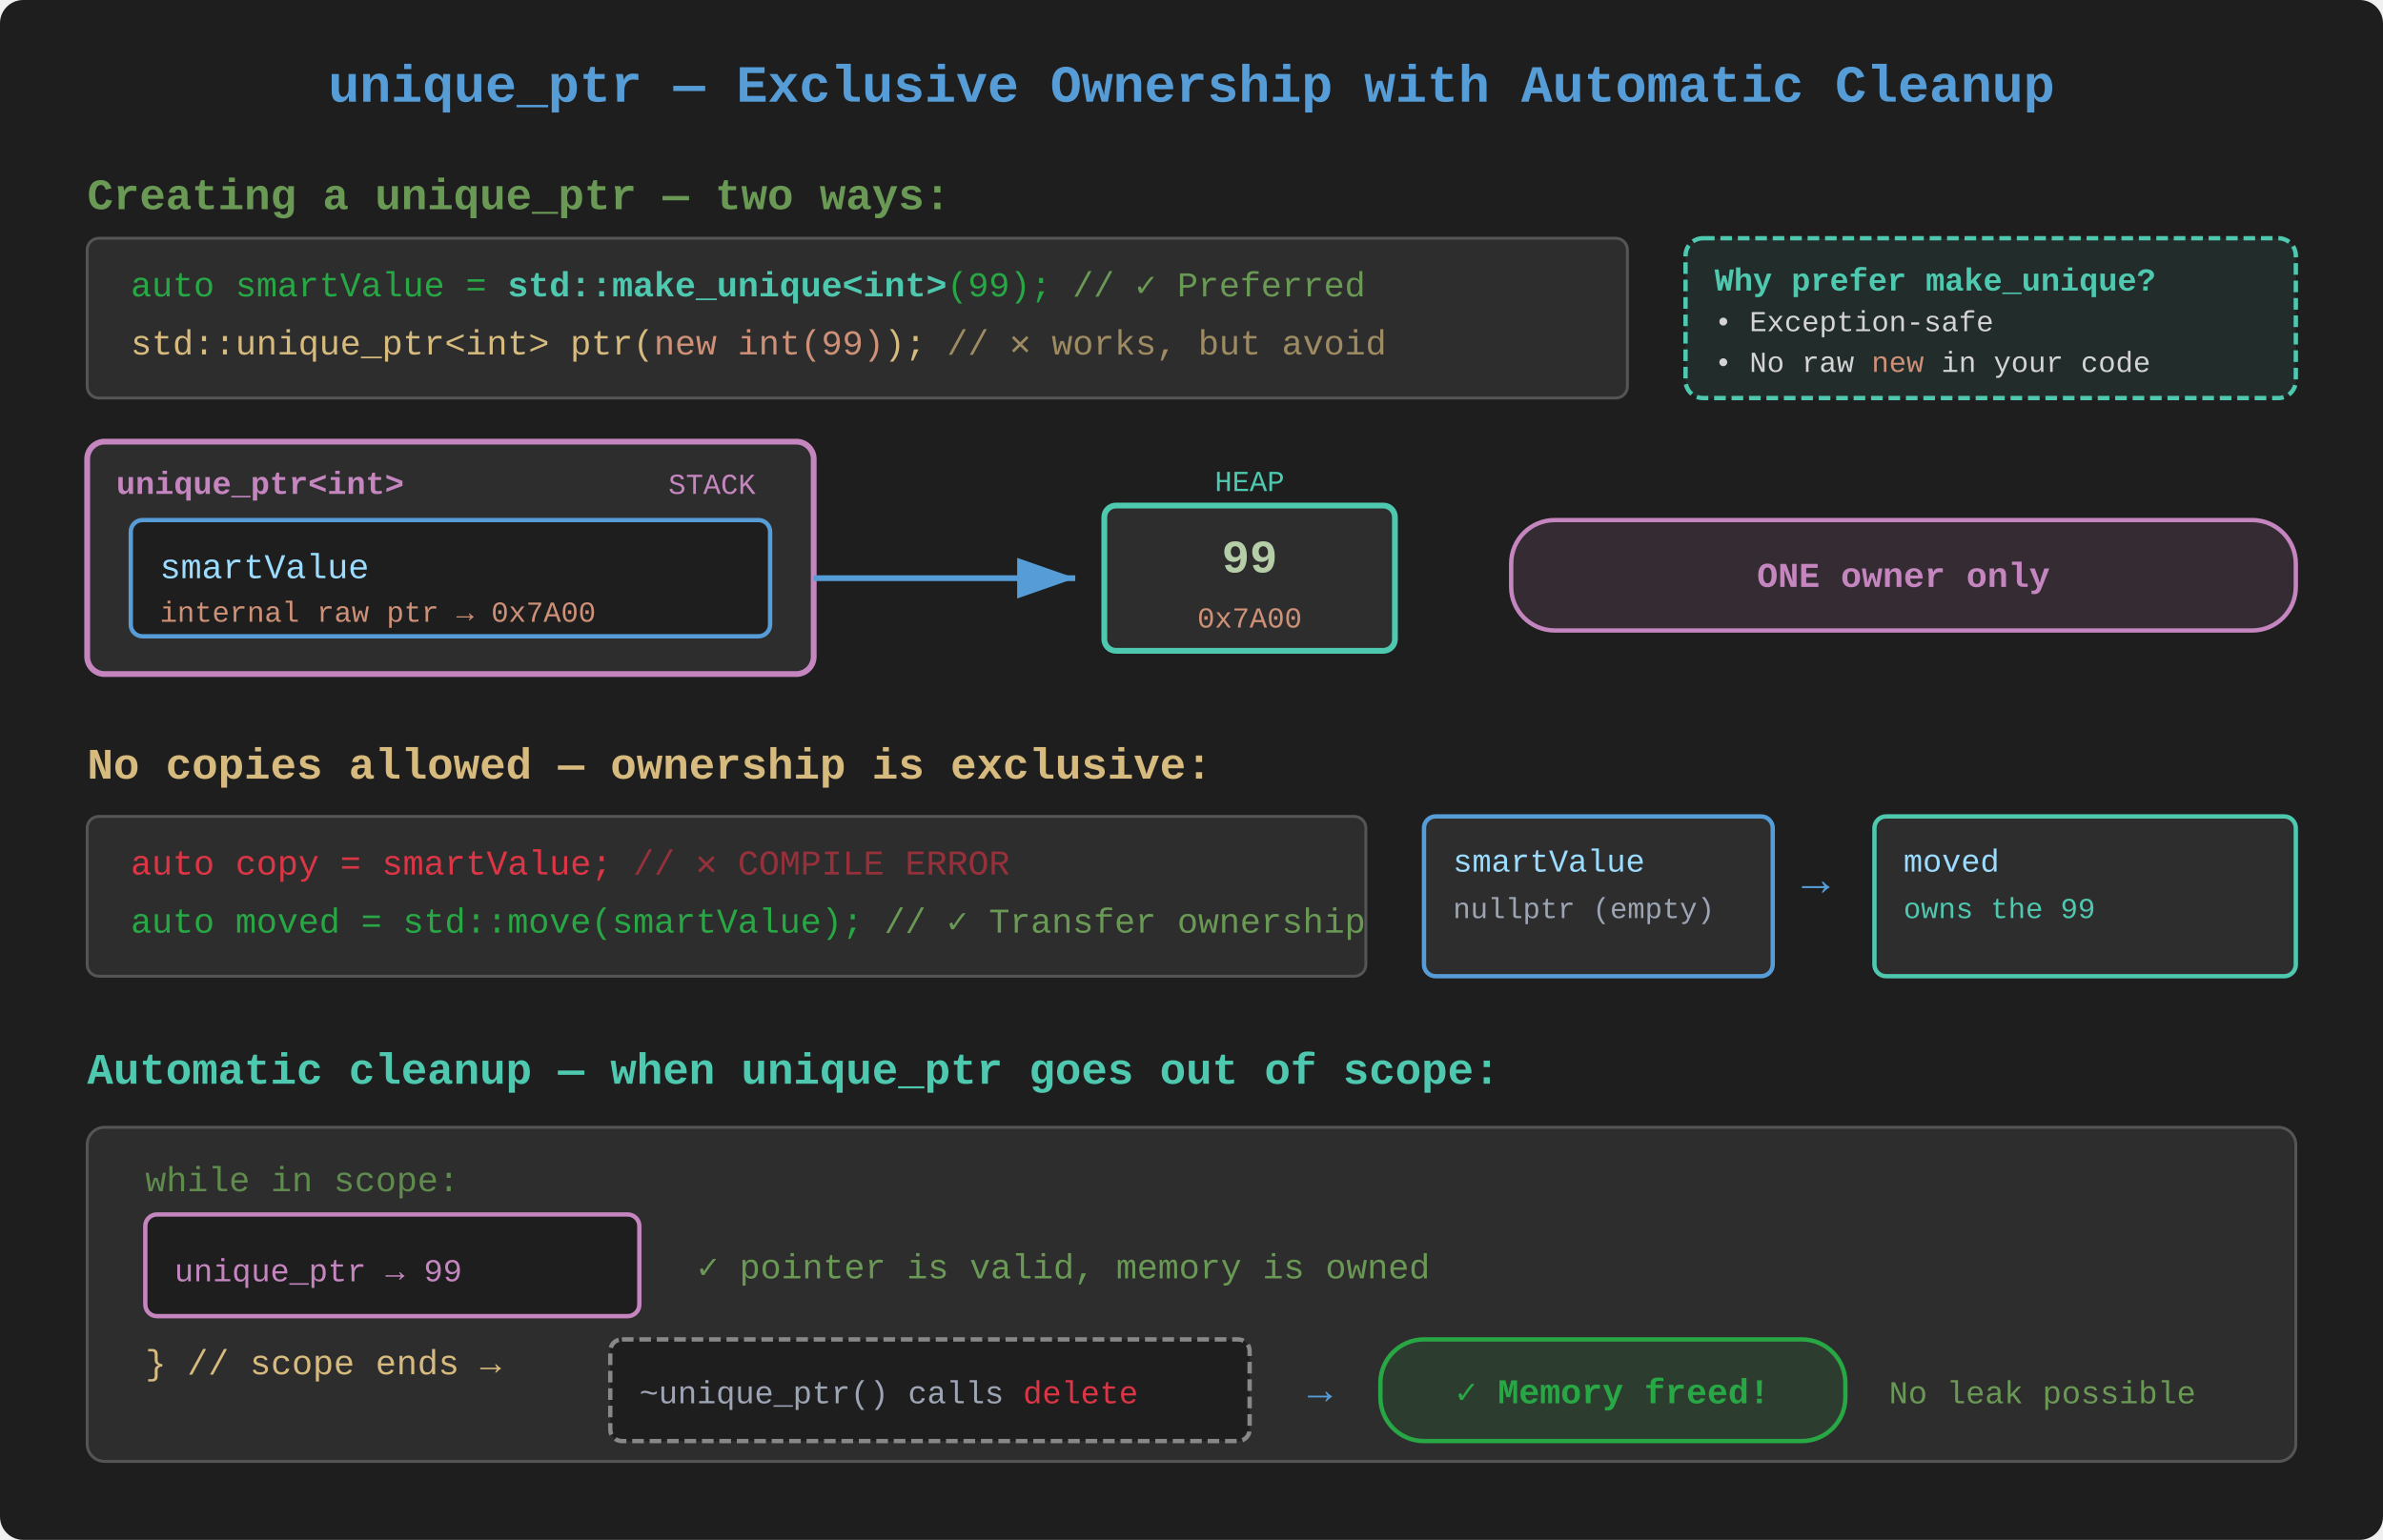
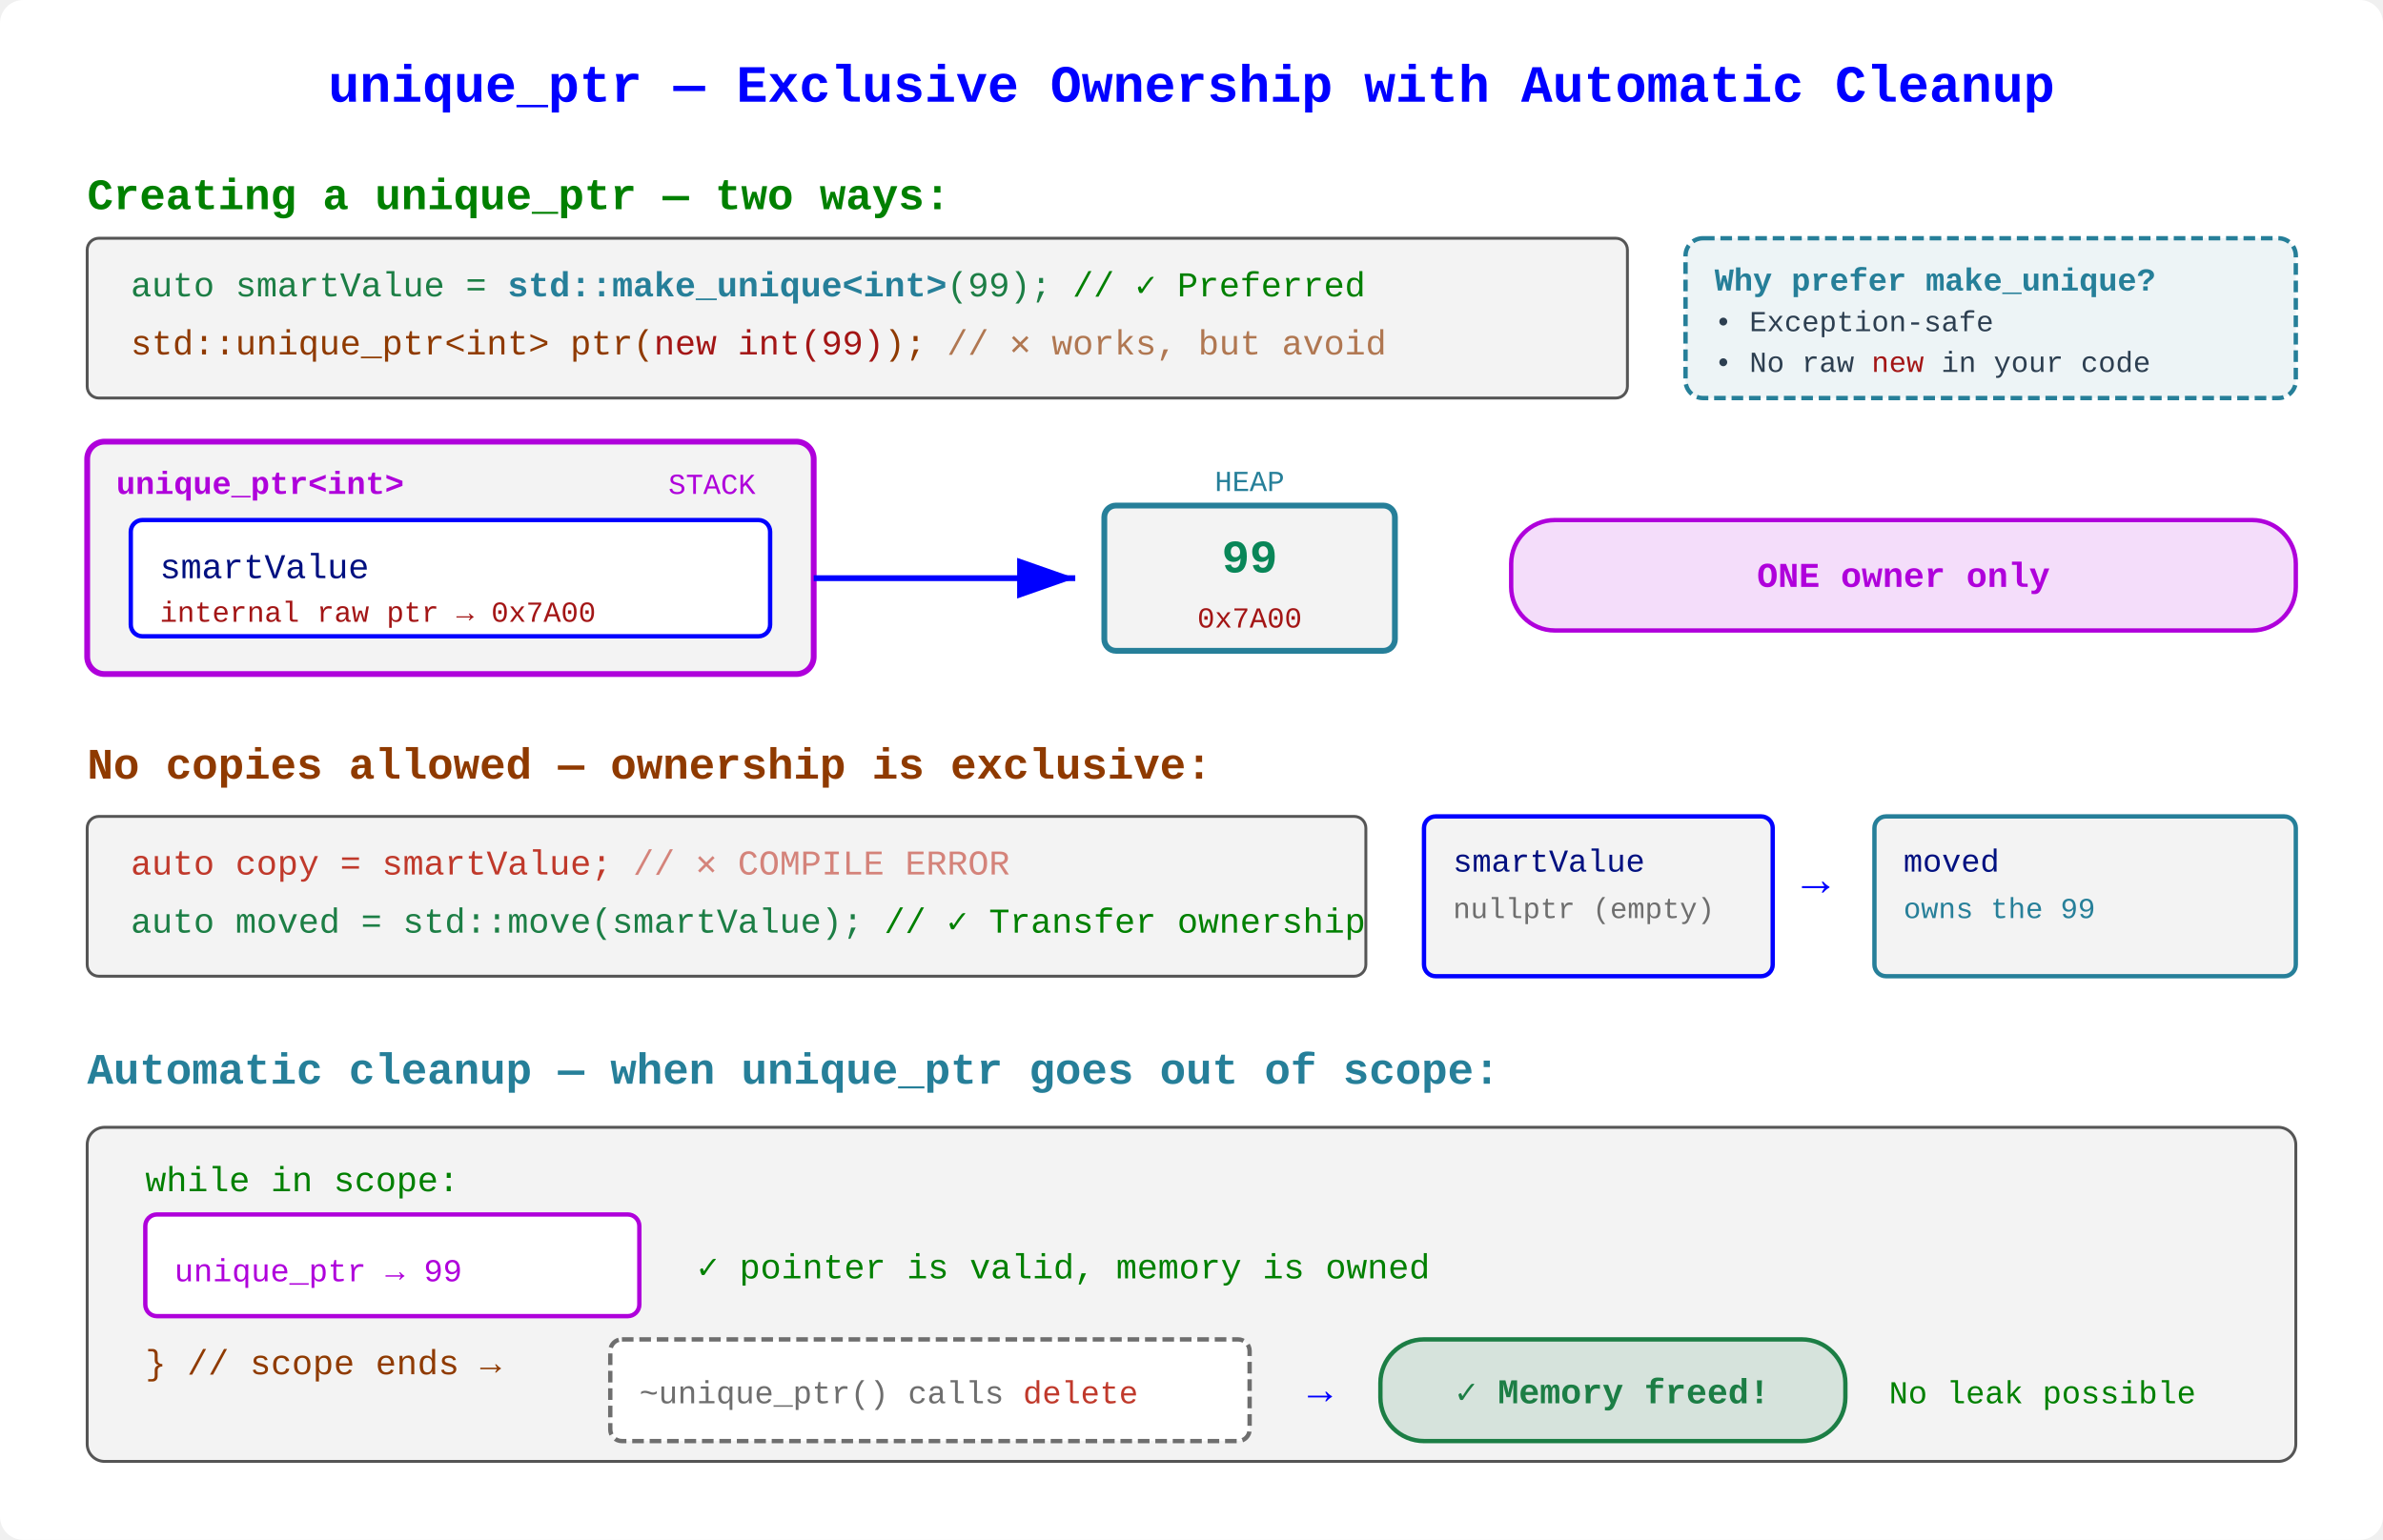
<svg xmlns="http://www.w3.org/2000/svg" viewBox="0 0 820 530" font-family="Consolas, 'Courier New', monospace" font-size="14">
  <defs>
    <marker id="arrow" markerWidth="10" markerHeight="7" refX="10" refY="3.5" orient="auto">
-       <polygon points="0 0, 10 3.5, 0 7" fill="#569cd6" />
+       <polygon points="0 0, 10 3.5, 0 7" fill="#0000ff" />
    </marker>
    <marker id="arrow-gray" markerWidth="10" markerHeight="7" refX="10" refY="3.5" orient="auto">
-       <polygon points="0 0, 10 3.5, 0 7" fill="#555" />
+       <polygon points="0 0, 10 3.5, 0 7" fill="#555555" />
    </marker>
    <marker id="arrow-green" markerWidth="10" markerHeight="7" refX="10" refY="3.5" orient="auto">
-       <polygon points="0 0, 10 3.5, 0 7" fill="#4ec9b0" />
+       <polygon points="0 0, 10 3.5, 0 7" fill="#267f99" />
    </marker>
  </defs>
-   <rect width="820" height="530" fill="#1e1e1e" rx="8" />
-   <text x="410" y="35" text-anchor="middle" fill="#569cd6" font-size="18" font-weight="bold">unique_ptr — Exclusive Ownership with Automatic Cleanup</text>
-   <text x="30" y="72" fill="#6a9955" font-size="15" font-weight="bold">Creating a unique_ptr — two ways:</text>
-   <rect x="30" y="82" width="530" height="55" rx="4" fill="#2d2d2d" stroke="#555" stroke-width="1" />
-   <text x="45" y="102" fill="#28a745" font-size="12">auto smartValue = <tspan fill="#4ec9b0" font-weight="bold">std::make_unique&lt;int&gt;</tspan>(99);          <tspan fill="#6a9955">// ✓ Preferred</tspan>
+   <rect width="820" height="530" fill="#ffffff" rx="8" />
+   <text x="410" y="35" text-anchor="middle" fill="#0000ff" font-size="18" font-weight="bold">unique_ptr — Exclusive Ownership with Automatic Cleanup</text>
+   <text x="30" y="72" fill="#008000" font-size="15" font-weight="bold">Creating a unique_ptr — two ways:</text>
+   <rect x="30" y="82" width="530" height="55" rx="4" fill="#f3f3f3" stroke="#555555" stroke-width="1" />
+   <text x="45" y="102" fill="#1c7e45" font-size="12">auto smartValue = <tspan fill="#267f99" font-weight="bold">std::make_unique&lt;int&gt;</tspan>(99);          <tspan fill="#008000">// ✓ Preferred</tspan>
  </text>
-   <text x="45" y="122" fill="#d7ba7d" font-size="12">std::unique_ptr&lt;int&gt; ptr(<tspan fill="#ce9178">new int(99)</tspan>);          <tspan fill="#d7ba7daa">// ✕ works, but avoid</tspan>
+   <text x="45" y="122" fill="#8f3a00" font-size="12">std::unique_ptr&lt;int&gt; ptr(<tspan fill="#a31515">new int(99)</tspan>);          <tspan fill="#8f3a00aa">// ✕ works, but avoid</tspan>
  </text>
-   <rect x="580" y="82" width="210" height="55" rx="6" fill="#4ec9b015" stroke="#4ec9b0" stroke-width="1.5" stroke-dasharray="4,2" />
-   <text x="590" y="100" fill="#4ec9b0" font-size="11" font-weight="bold">Why prefer make_unique?</text>
-   <text x="590" y="114" fill="#d4d4d4" font-size="10">• Exception-safe</text>
-   <text x="590" y="128" fill="#d4d4d4" font-size="10">• No raw <tspan fill="#ce9178">new</tspan> in your code</text>
-   <rect x="30" y="152" width="250" height="80" rx="6" fill="#2d2d2d" stroke="#c586c0" stroke-width="2" />
-   <text x="40" y="170" fill="#c586c0" font-size="11" font-weight="bold">unique_ptr&lt;int&gt;</text>
-   <text x="230" y="170" fill="#c586c0" font-size="10">STACK</text>
-   <rect x="45" y="179" width="220" height="40" rx="4" fill="#1e1e1e" stroke="#569cd6" stroke-width="1.5" />
-   <text x="55" y="199" fill="#9cdcfe" font-size="12">smartValue</text>
-   <text x="55" y="214" fill="#ce9178" font-size="10">internal raw ptr → 0x7A00</text>
-   <line x1="280" y1="199" x2="370" y2="199" stroke="#569cd6" stroke-width="2" marker-end="url(#arrow)" />
-   <rect x="380" y="174" width="100" height="50" rx="4" fill="#2d2d2d" stroke="#4ec9b0" stroke-width="2" />
-   <text x="430" y="197" text-anchor="middle" fill="#b5cea8" font-size="16" font-weight="bold">99</text>
-   <text x="430" y="216" text-anchor="middle" fill="#ce9178" font-size="10">0x7A00</text>
-   <text x="430" y="169" fill="#4ec9b0" font-size="10" text-anchor="middle">HEAP</text>
-   <rect x="520" y="179" width="270" height="38" rx="15" fill="#c586c022" stroke="#c586c0" stroke-width="1.5" />
-   <text x="655" y="202" text-anchor="middle" fill="#c586c0" font-size="12" font-weight="bold">ONE owner only</text>
-   <text x="30" y="268" fill="#d7ba7d" font-size="15" font-weight="bold">No copies allowed — ownership is exclusive:</text>
-   <rect x="30" y="281" width="440" height="55" rx="4" fill="#2d2d2d" stroke="#555" stroke-width="1" />
-   <text x="45" y="301" fill="#dc3545" font-size="12">auto copy = smartValue;           <tspan fill="#dc354599">// ✕ COMPILE ERROR</tspan>
+   <rect x="580" y="82" width="210" height="55" rx="6" fill="#267f9915" stroke="#267f99" stroke-width="1.5" stroke-dasharray="4,2" />
+   <text x="590" y="100" fill="#267f99" font-size="11" font-weight="bold">Why prefer make_unique?</text>
+   <text x="590" y="114" fill="#2c3e50" font-size="10">• Exception-safe</text>
+   <text x="590" y="128" fill="#2c3e50" font-size="10">• No raw <tspan fill="#a31515">new</tspan> in your code</text>
+   <rect x="30" y="152" width="250" height="80" rx="6" fill="#f3f3f3" stroke="#af00db" stroke-width="2" />
+   <text x="40" y="170" fill="#af00db" font-size="11" font-weight="bold">unique_ptr&lt;int&gt;</text>
+   <text x="230" y="170" fill="#af00db" font-size="10">STACK</text>
+   <rect x="45" y="179" width="220" height="40" rx="4" fill="#ffffff" stroke="#0000ff" stroke-width="1.5" />
+   <text x="55" y="199" fill="#001080" font-size="12">smartValue</text>
+   <text x="55" y="214" fill="#a31515" font-size="10">internal raw ptr → 0x7A00</text>
+   <line x1="280" y1="199" x2="370" y2="199" stroke="#0000ff" stroke-width="2" marker-end="url(#arrow)" />
+   <rect x="380" y="174" width="100" height="50" rx="4" fill="#f3f3f3" stroke="#267f99" stroke-width="2" />
+   <text x="430" y="197" text-anchor="middle" fill="#098658" font-size="16" font-weight="bold">99</text>
+   <text x="430" y="216" text-anchor="middle" fill="#a31515" font-size="10">0x7A00</text>
+   <text x="430" y="169" fill="#267f99" font-size="10" text-anchor="middle">HEAP</text>
+   <rect x="520" y="179" width="270" height="38" rx="15" fill="#af00db22" stroke="#af00db" stroke-width="1.5" />
+   <text x="655" y="202" text-anchor="middle" fill="#af00db" font-size="12" font-weight="bold">ONE owner only</text>
+   <text x="30" y="268" fill="#8f3a00" font-size="15" font-weight="bold">No copies allowed — ownership is exclusive:</text>
+   <rect x="30" y="281" width="440" height="55" rx="4" fill="#f3f3f3" stroke="#555555" stroke-width="1" />
+   <text x="45" y="301" fill="#c0392b" font-size="12">auto copy = smartValue;           <tspan fill="#c0392b99">// ✕ COMPILE ERROR</tspan>
  </text>
-   <text x="45" y="321" fill="#28a745" font-size="12">auto moved = std::move(smartValue); <tspan fill="#6a9955">// ✓ Transfer ownership</tspan>
+   <text x="45" y="321" fill="#1c7e45" font-size="12">auto moved = std::move(smartValue); <tspan fill="#008000">// ✓ Transfer ownership</tspan>
  </text>
-   <rect x="490" y="281" width="120" height="55" rx="4" fill="#2d2d2d" stroke="#569cd6" stroke-width="1.5" />
-   <text x="500" y="300" fill="#9cdcfe" font-size="11">smartValue</text>
-   <text x="500" y="316" fill="#9da5b4" font-size="10">nullptr (empty)</text>
-   <text x="620" y="308" fill="#569cd6" font-size="16">→</text>
-   <rect x="645" y="281" width="145" height="55" rx="4" fill="#2d2d2d" stroke="#4ec9b0" stroke-width="1.5" />
-   <text x="655" y="300" fill="#9cdcfe" font-size="11">moved</text>
-   <text x="655" y="316" fill="#4ec9b0" font-size="10">owns the 99</text>
-   <text x="30" y="373" fill="#4ec9b0" font-size="15" font-weight="bold">Automatic cleanup — when unique_ptr goes out of scope:</text>
-   <rect x="30" y="388" width="760" height="115" rx="6" fill="#2d2d2d" stroke="#555" stroke-width="1" />
-   <text x="50" y="410" fill="#608b4e" font-size="12">while in scope:</text>
-   <rect x="50" y="418" width="170" height="35" rx="4" fill="#1e1e1e" stroke="#c586c0" stroke-width="1.5" />
-   <text x="60" y="441" fill="#c586c0" font-size="11">unique_ptr → 99</text>
-   <text x="240" y="440" fill="#6a9955" font-size="12">✓ pointer is valid, memory is owned</text>
-   <text x="50" y="473" fill="#d7ba7d" font-size="12">} // scope ends →</text>
-   <rect x="210" y="461" width="220" height="35" rx="4" fill="#1e1e1e" stroke="#888" stroke-width="1.5" stroke-dasharray="4,2" />
-   <text x="220" y="483" fill="#9da5b4" font-size="11">~unique_ptr() calls <tspan fill="#dc3545">delete</tspan>
+   <rect x="490" y="281" width="120" height="55" rx="4" fill="#f3f3f3" stroke="#0000ff" stroke-width="1.5" />
+   <text x="500" y="300" fill="#001080" font-size="11">smartValue</text>
+   <text x="500" y="316" fill="#6e6e6e" font-size="10">nullptr (empty)</text>
+   <text x="620" y="308" fill="#0000ff" font-size="16">→</text>
+   <rect x="645" y="281" width="145" height="55" rx="4" fill="#f3f3f3" stroke="#267f99" stroke-width="1.5" />
+   <text x="655" y="300" fill="#001080" font-size="11">moved</text>
+   <text x="655" y="316" fill="#267f99" font-size="10">owns the 99</text>
+   <text x="30" y="373" fill="#267f99" font-size="15" font-weight="bold">Automatic cleanup — when unique_ptr goes out of scope:</text>
+   <rect x="30" y="388" width="760" height="115" rx="6" fill="#f3f3f3" stroke="#555555" stroke-width="1" />
+   <text x="50" y="410" fill="#008000" font-size="12">while in scope:</text>
+   <rect x="50" y="418" width="170" height="35" rx="4" fill="#ffffff" stroke="#af00db" stroke-width="1.5" />
+   <text x="60" y="441" fill="#af00db" font-size="11">unique_ptr → 99</text>
+   <text x="240" y="440" fill="#008000" font-size="12">✓ pointer is valid, memory is owned</text>
+   <text x="50" y="473" fill="#8f3a00" font-size="12">} // scope ends →</text>
+   <rect x="210" y="461" width="220" height="35" rx="4" fill="#ffffff" stroke="#6e6e6e" stroke-width="1.5" stroke-dasharray="4,2" />
+   <text x="220" y="483" fill="#6e6e6e" font-size="11">~unique_ptr() calls <tspan fill="#c0392b">delete</tspan>
  </text>
-   <text x="450" y="483" fill="#569cd6" font-size="14">→</text>
-   <rect x="475" y="461" width="160" height="35" rx="15" fill="#28a74522" stroke="#28a745" stroke-width="1.5" />
-   <text x="555" y="483" text-anchor="middle" fill="#28a745" font-size="12" font-weight="bold">✓ Memory freed!</text>
-   <text x="650" y="483" fill="#6a9955" font-size="11">No leak possible</text>
+   <text x="450" y="483" fill="#0000ff" font-size="14">→</text>
+   <rect x="475" y="461" width="160" height="35" rx="15" fill="#1c7e4522" stroke="#1c7e45" stroke-width="1.5" />
+   <text x="555" y="483" text-anchor="middle" fill="#1c7e45" font-size="12" font-weight="bold">✓ Memory freed!</text>
+   <text x="650" y="483" fill="#008000" font-size="11">No leak possible</text>
</svg>
